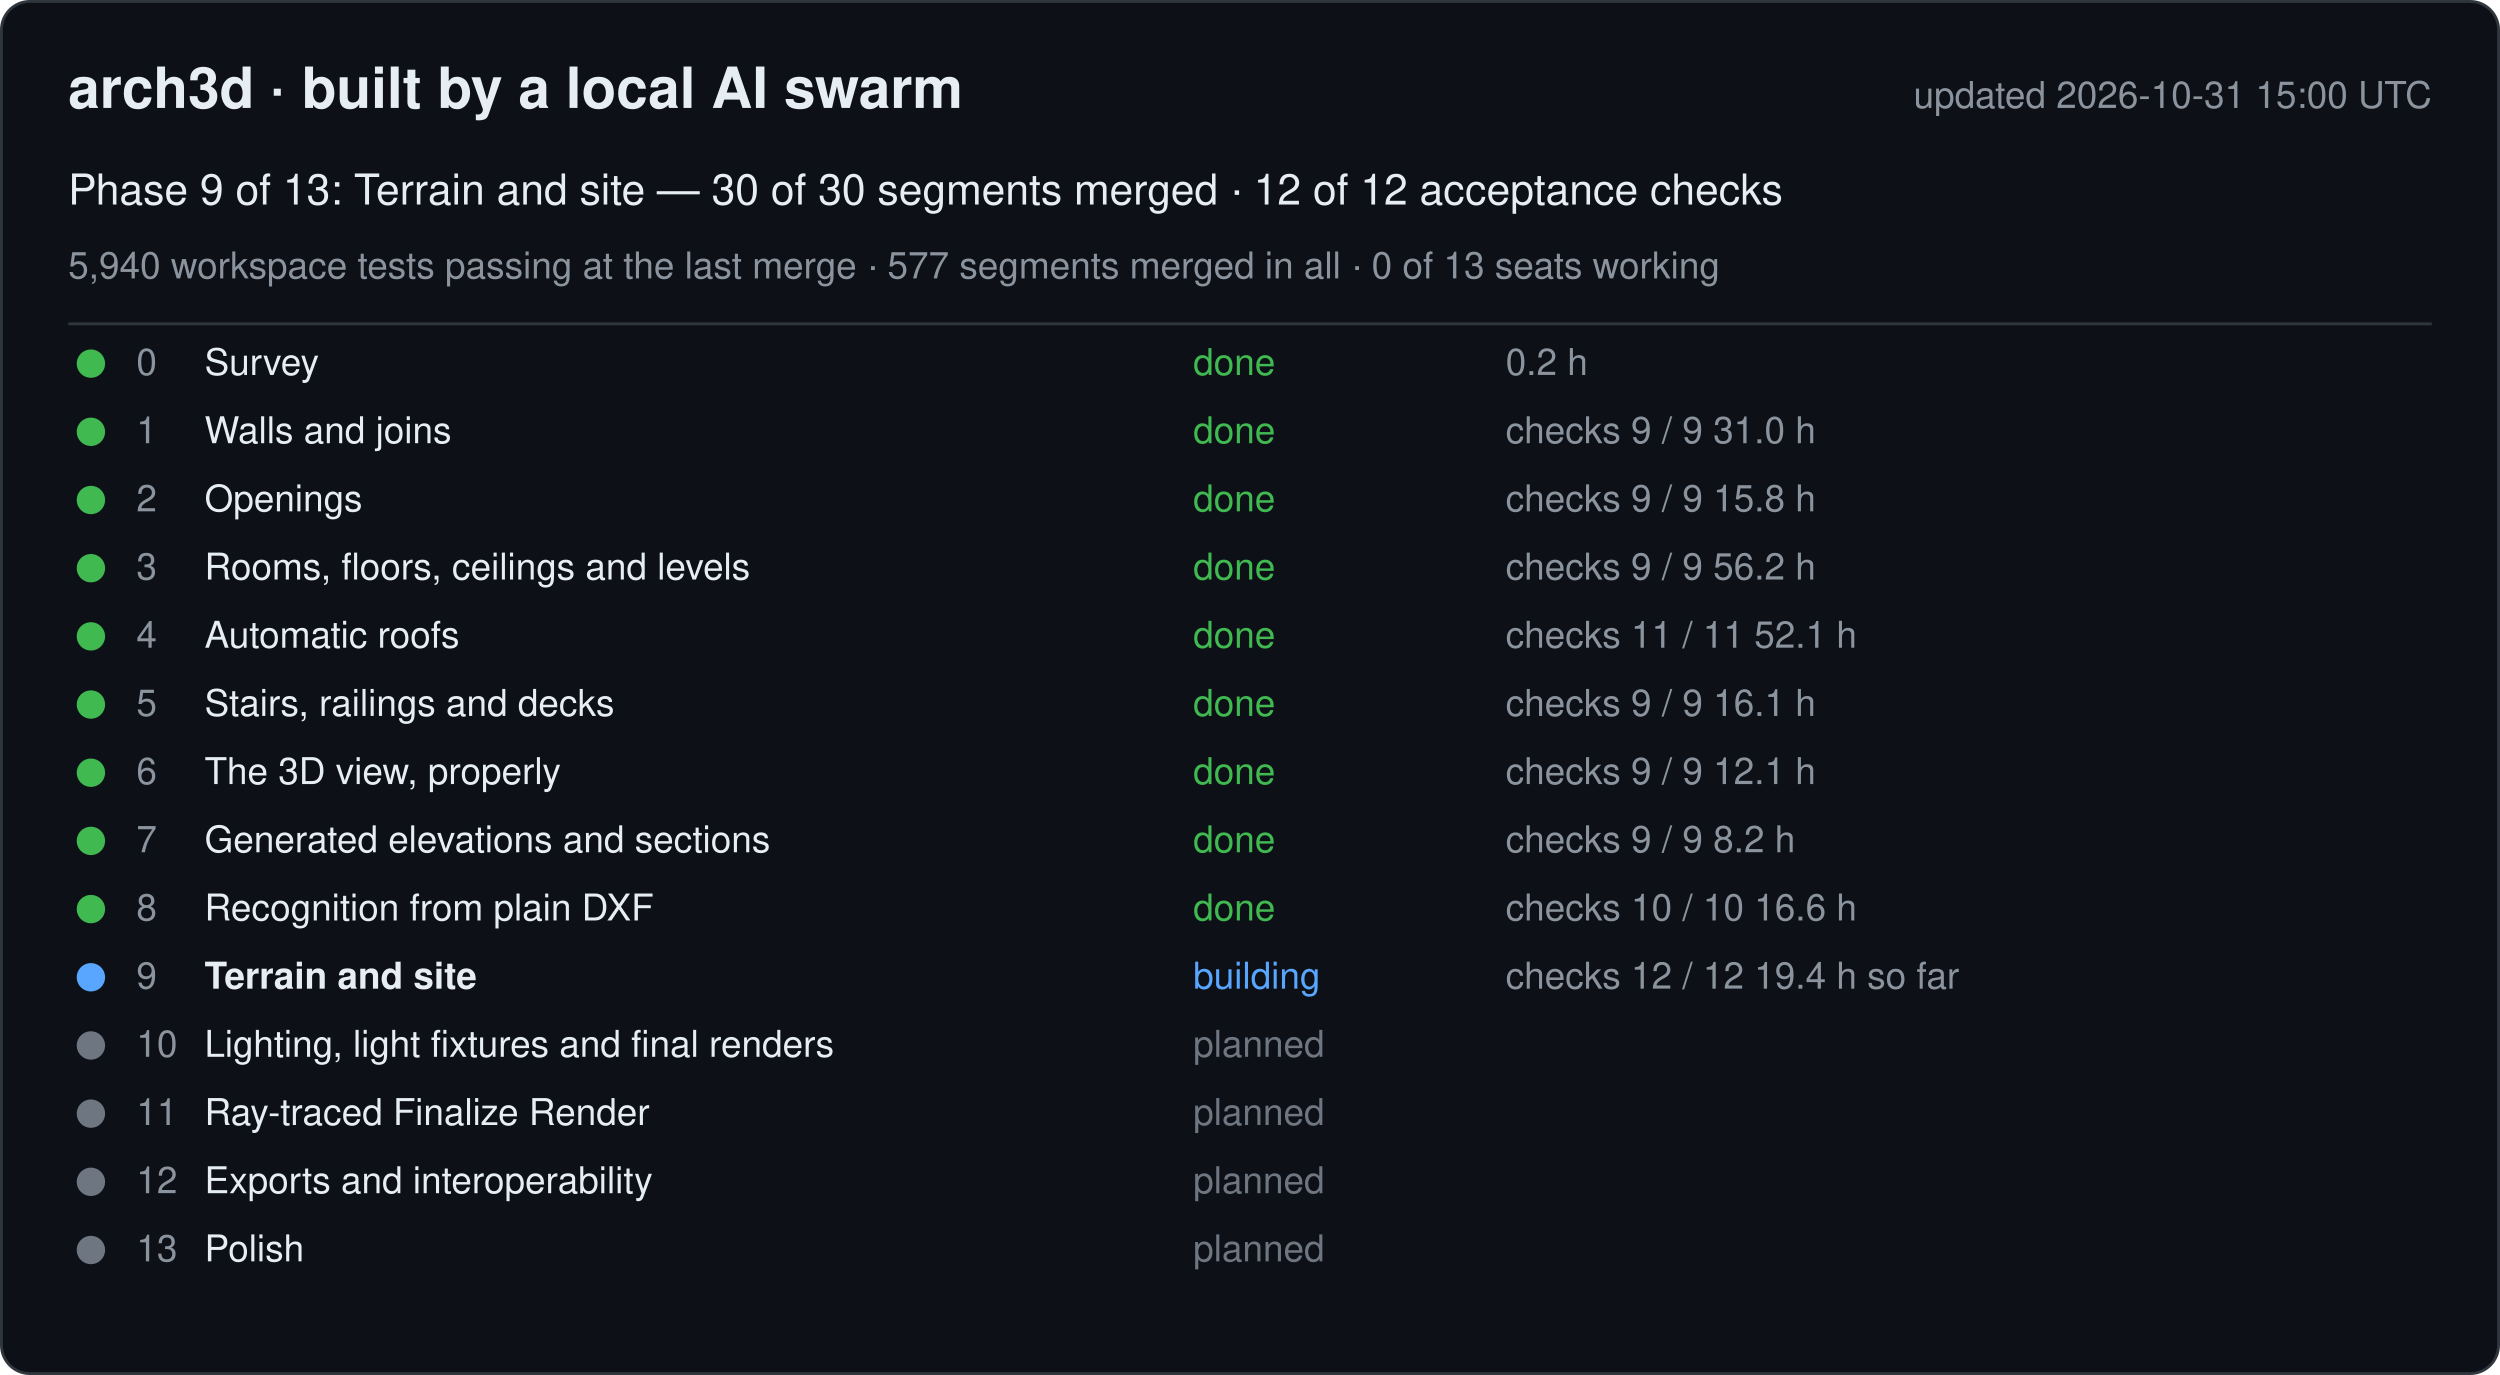
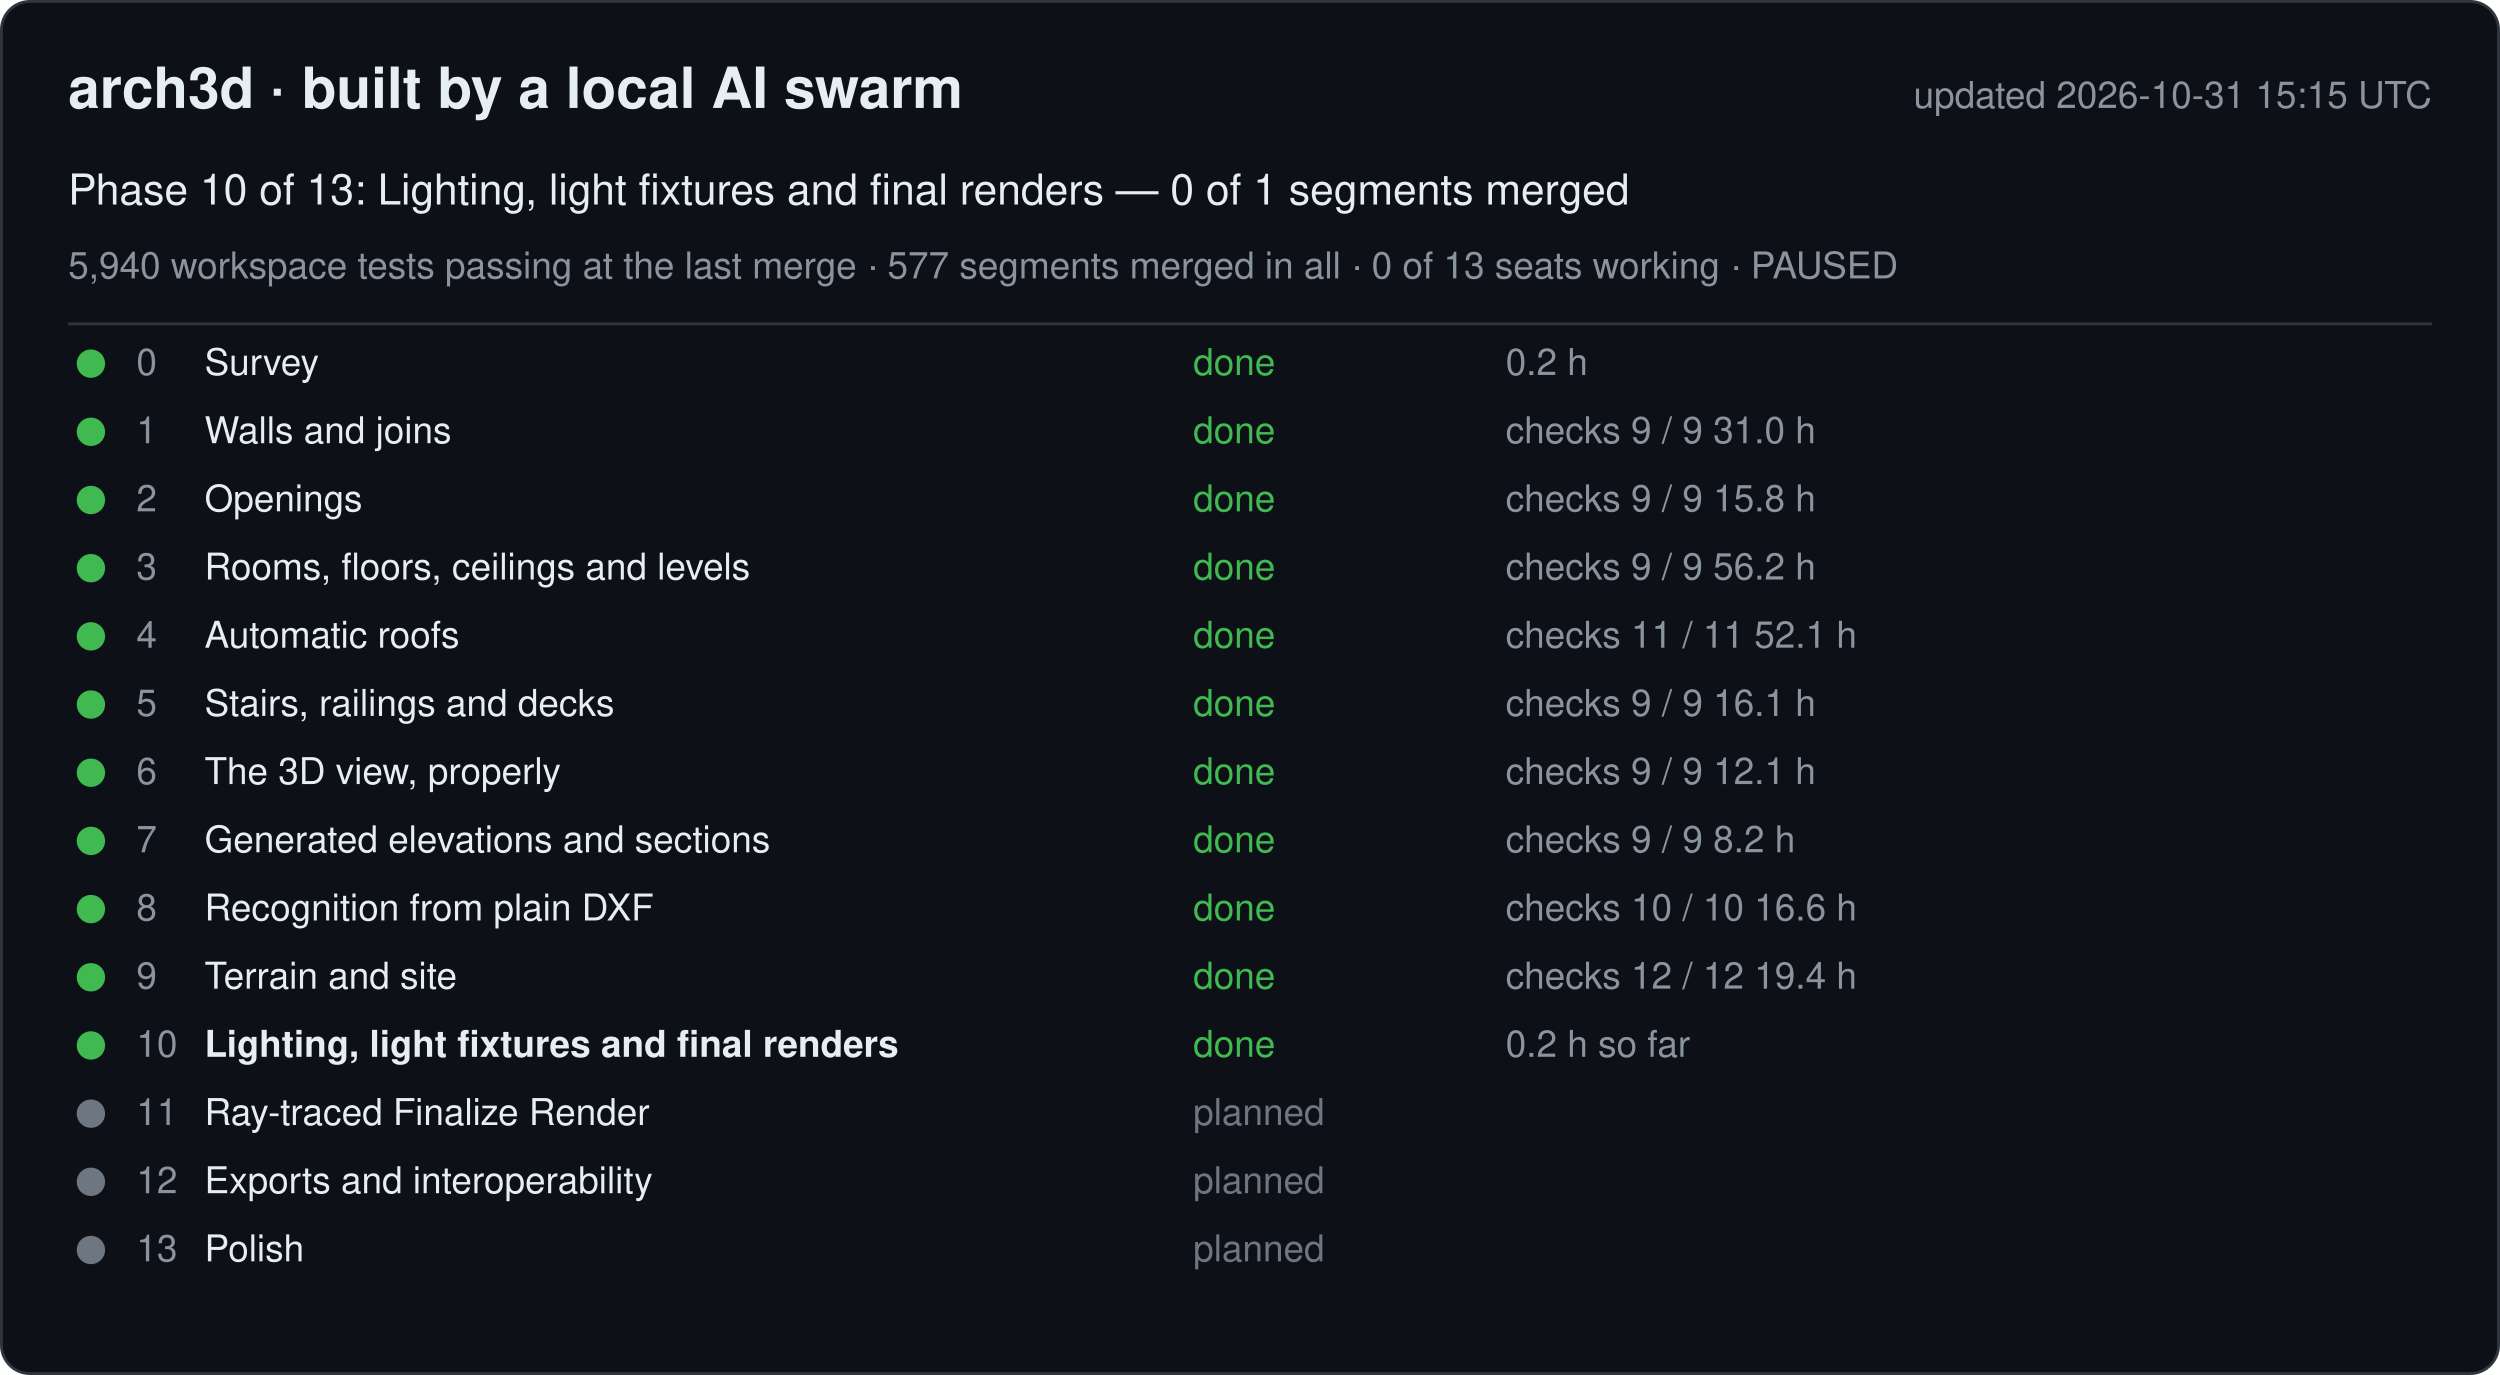
<svg xmlns="http://www.w3.org/2000/svg" width="880" height="484" viewBox="0 0 880 484" font-family="-apple-system, Segoe UI, Helvetica, Arial, sans-serif">
  <rect x="0.5" y="0.5" width="879" height="483" rx="10" fill="#0d1117" stroke="#30363d" />
  <text x="24" y="38" font-size="20" font-weight="600" fill="#e6edf3">arch3d · built by a local AI swarm</text>
-   <text x="856" y="38" font-size="13" fill="#8b949e" text-anchor="end">updated 2026-10-31 15:00 UTC</text>
-   <text x="24" y="72" font-size="15" fill="#e6edf3">Phase 9 of 13: Terrain and site — 30 of 30 segments merged · 12 of 12 acceptance checks</text>
-   <text x="24" y="98" font-size="13" fill="#8b949e">5,940 workspace tests passing at the last merge · 577 segments merged in all · 0 of 13 seats working</text>
+   <text x="856" y="38" font-size="13" fill="#8b949e" text-anchor="end">updated 2026-10-31 15:15 UTC</text>
+   <text x="24" y="72" font-size="15" fill="#e6edf3">Phase 10 of 13: Lighting, light fixtures and final renders — 0 of 1 segments merged</text>
+   <text x="24" y="98" font-size="13" fill="#8b949e">5,940 workspace tests passing at the last merge · 577 segments merged in all · 0 of 13 seats working · PAUSED</text>
  <line x1="24" y1="114" x2="856" y2="114" stroke="#30363d" />
  <g data-phase="0">
    <circle cx="32" cy="128" r="5" fill="#3fb950" />
    <text x="48" y="132" font-size="13" fill="#8b949e">0</text>
    <text x="72" y="132" font-size="13" fill="#e6edf3">Survey</text>
    <text x="420" y="132" font-size="13" fill="#3fb950">done</text>
    <text x="530" y="132" font-size="13" fill="#8b949e">0.2 h</text>
  </g>
  <g data-phase="1">
    <circle cx="32" cy="152" r="5" fill="#3fb950" />
    <text x="48" y="156" font-size="13" fill="#8b949e">1</text>
    <text x="72" y="156" font-size="13" fill="#e6edf3">Walls and joins</text>
    <text x="420" y="156" font-size="13" fill="#3fb950">done</text>
    <text x="530" y="156" font-size="13" fill="#8b949e">checks 9 / 9   31.0 h</text>
  </g>
  <g data-phase="2">
    <circle cx="32" cy="176" r="5" fill="#3fb950" />
    <text x="48" y="180" font-size="13" fill="#8b949e">2</text>
    <text x="72" y="180" font-size="13" fill="#e6edf3">Openings</text>
    <text x="420" y="180" font-size="13" fill="#3fb950">done</text>
    <text x="530" y="180" font-size="13" fill="#8b949e">checks 9 / 9   15.8 h</text>
  </g>
  <g data-phase="3">
    <circle cx="32" cy="200" r="5" fill="#3fb950" />
    <text x="48" y="204" font-size="13" fill="#8b949e">3</text>
    <text x="72" y="204" font-size="13" fill="#e6edf3">Rooms, floors, ceilings and levels</text>
    <text x="420" y="204" font-size="13" fill="#3fb950">done</text>
    <text x="530" y="204" font-size="13" fill="#8b949e">checks 9 / 9   56.2 h</text>
  </g>
  <g data-phase="4">
    <circle cx="32" cy="224" r="5" fill="#3fb950" />
    <text x="48" y="228" font-size="13" fill="#8b949e">4</text>
    <text x="72" y="228" font-size="13" fill="#e6edf3">Automatic roofs</text>
    <text x="420" y="228" font-size="13" fill="#3fb950">done</text>
    <text x="530" y="228" font-size="13" fill="#8b949e">checks 11 / 11   52.1 h</text>
  </g>
  <g data-phase="5">
    <circle cx="32" cy="248" r="5" fill="#3fb950" />
    <text x="48" y="252" font-size="13" fill="#8b949e">5</text>
    <text x="72" y="252" font-size="13" fill="#e6edf3">Stairs, railings and decks</text>
    <text x="420" y="252" font-size="13" fill="#3fb950">done</text>
    <text x="530" y="252" font-size="13" fill="#8b949e">checks 9 / 9   16.1 h</text>
  </g>
  <g data-phase="6">
    <circle cx="32" cy="272" r="5" fill="#3fb950" />
    <text x="48" y="276" font-size="13" fill="#8b949e">6</text>
    <text x="72" y="276" font-size="13" fill="#e6edf3">The 3D view, properly</text>
    <text x="420" y="276" font-size="13" fill="#3fb950">done</text>
    <text x="530" y="276" font-size="13" fill="#8b949e">checks 9 / 9   12.1 h</text>
  </g>
  <g data-phase="7">
    <circle cx="32" cy="296" r="5" fill="#3fb950" />
    <text x="48" y="300" font-size="13" fill="#8b949e">7</text>
    <text x="72" y="300" font-size="13" fill="#e6edf3">Generated elevations and sections</text>
    <text x="420" y="300" font-size="13" fill="#3fb950">done</text>
    <text x="530" y="300" font-size="13" fill="#8b949e">checks 9 / 9   8.2 h</text>
  </g>
  <g data-phase="8">
    <circle cx="32" cy="320" r="5" fill="#3fb950" />
    <text x="48" y="324" font-size="13" fill="#8b949e">8</text>
    <text x="72" y="324" font-size="13" fill="#e6edf3">Recognition from plain DXF</text>
    <text x="420" y="324" font-size="13" fill="#3fb950">done</text>
    <text x="530" y="324" font-size="13" fill="#8b949e">checks 10 / 10   16.6 h</text>
  </g>
  <g data-phase="9">
-     <circle cx="32" cy="344" r="5" fill="#58a6ff" />
+     <circle cx="32" cy="344" r="5" fill="#3fb950" />
    <text x="48" y="348" font-size="13" fill="#8b949e">9</text>
-     <text x="72" y="348" font-size="13" fill="#e6edf3" font-weight="600">Terrain and site</text>
-     <text x="420" y="348" font-size="13" fill="#58a6ff">building</text>
-     <text x="530" y="348" font-size="13" fill="#8b949e">checks 12 / 12   19.4 h so far</text>
+     <text x="72" y="348" font-size="13" fill="#e6edf3">Terrain and site</text>
+     <text x="420" y="348" font-size="13" fill="#3fb950">done</text>
+     <text x="530" y="348" font-size="13" fill="#8b949e">checks 12 / 12   19.4 h</text>
  </g>
  <g data-phase="10">
-     <circle cx="32" cy="368" r="5" fill="#6e7681" />
+     <circle cx="32" cy="368" r="5" fill="#3fb950" />
    <text x="48" y="372" font-size="13" fill="#8b949e">10</text>
-     <text x="72" y="372" font-size="13" fill="#e6edf3">Lighting, light fixtures and final renders</text>
-     <text x="420" y="372" font-size="13" fill="#6e7681">planned</text>
-     <text x="530" y="372" font-size="13" fill="#8b949e" />
+     <text x="72" y="372" font-size="13" fill="#e6edf3" font-weight="600">Lighting, light fixtures and final renders</text>
+     <text x="420" y="372" font-size="13" fill="#3fb950">done</text>
+     <text x="530" y="372" font-size="13" fill="#8b949e">0.2 h so far</text>
  </g>
  <g data-phase="11">
    <circle cx="32" cy="392" r="5" fill="#6e7681" />
    <text x="48" y="396" font-size="13" fill="#8b949e">11</text>
    <text x="72" y="396" font-size="13" fill="#e6edf3">Ray-traced Finalize Render</text>
    <text x="420" y="396" font-size="13" fill="#6e7681">planned</text>
    <text x="530" y="396" font-size="13" fill="#8b949e" />
  </g>
  <g data-phase="12">
    <circle cx="32" cy="416" r="5" fill="#6e7681" />
    <text x="48" y="420" font-size="13" fill="#8b949e">12</text>
    <text x="72" y="420" font-size="13" fill="#e6edf3">Exports and interoperability</text>
    <text x="420" y="420" font-size="13" fill="#6e7681">planned</text>
    <text x="530" y="420" font-size="13" fill="#8b949e" />
  </g>
  <g data-phase="13">
    <circle cx="32" cy="440" r="5" fill="#6e7681" />
    <text x="48" y="444" font-size="13" fill="#8b949e">13</text>
    <text x="72" y="444" font-size="13" fill="#e6edf3">Polish</text>
    <text x="420" y="444" font-size="13" fill="#6e7681">planned</text>
    <text x="530" y="444" font-size="13" fill="#8b949e" />
  </g>
</svg>
